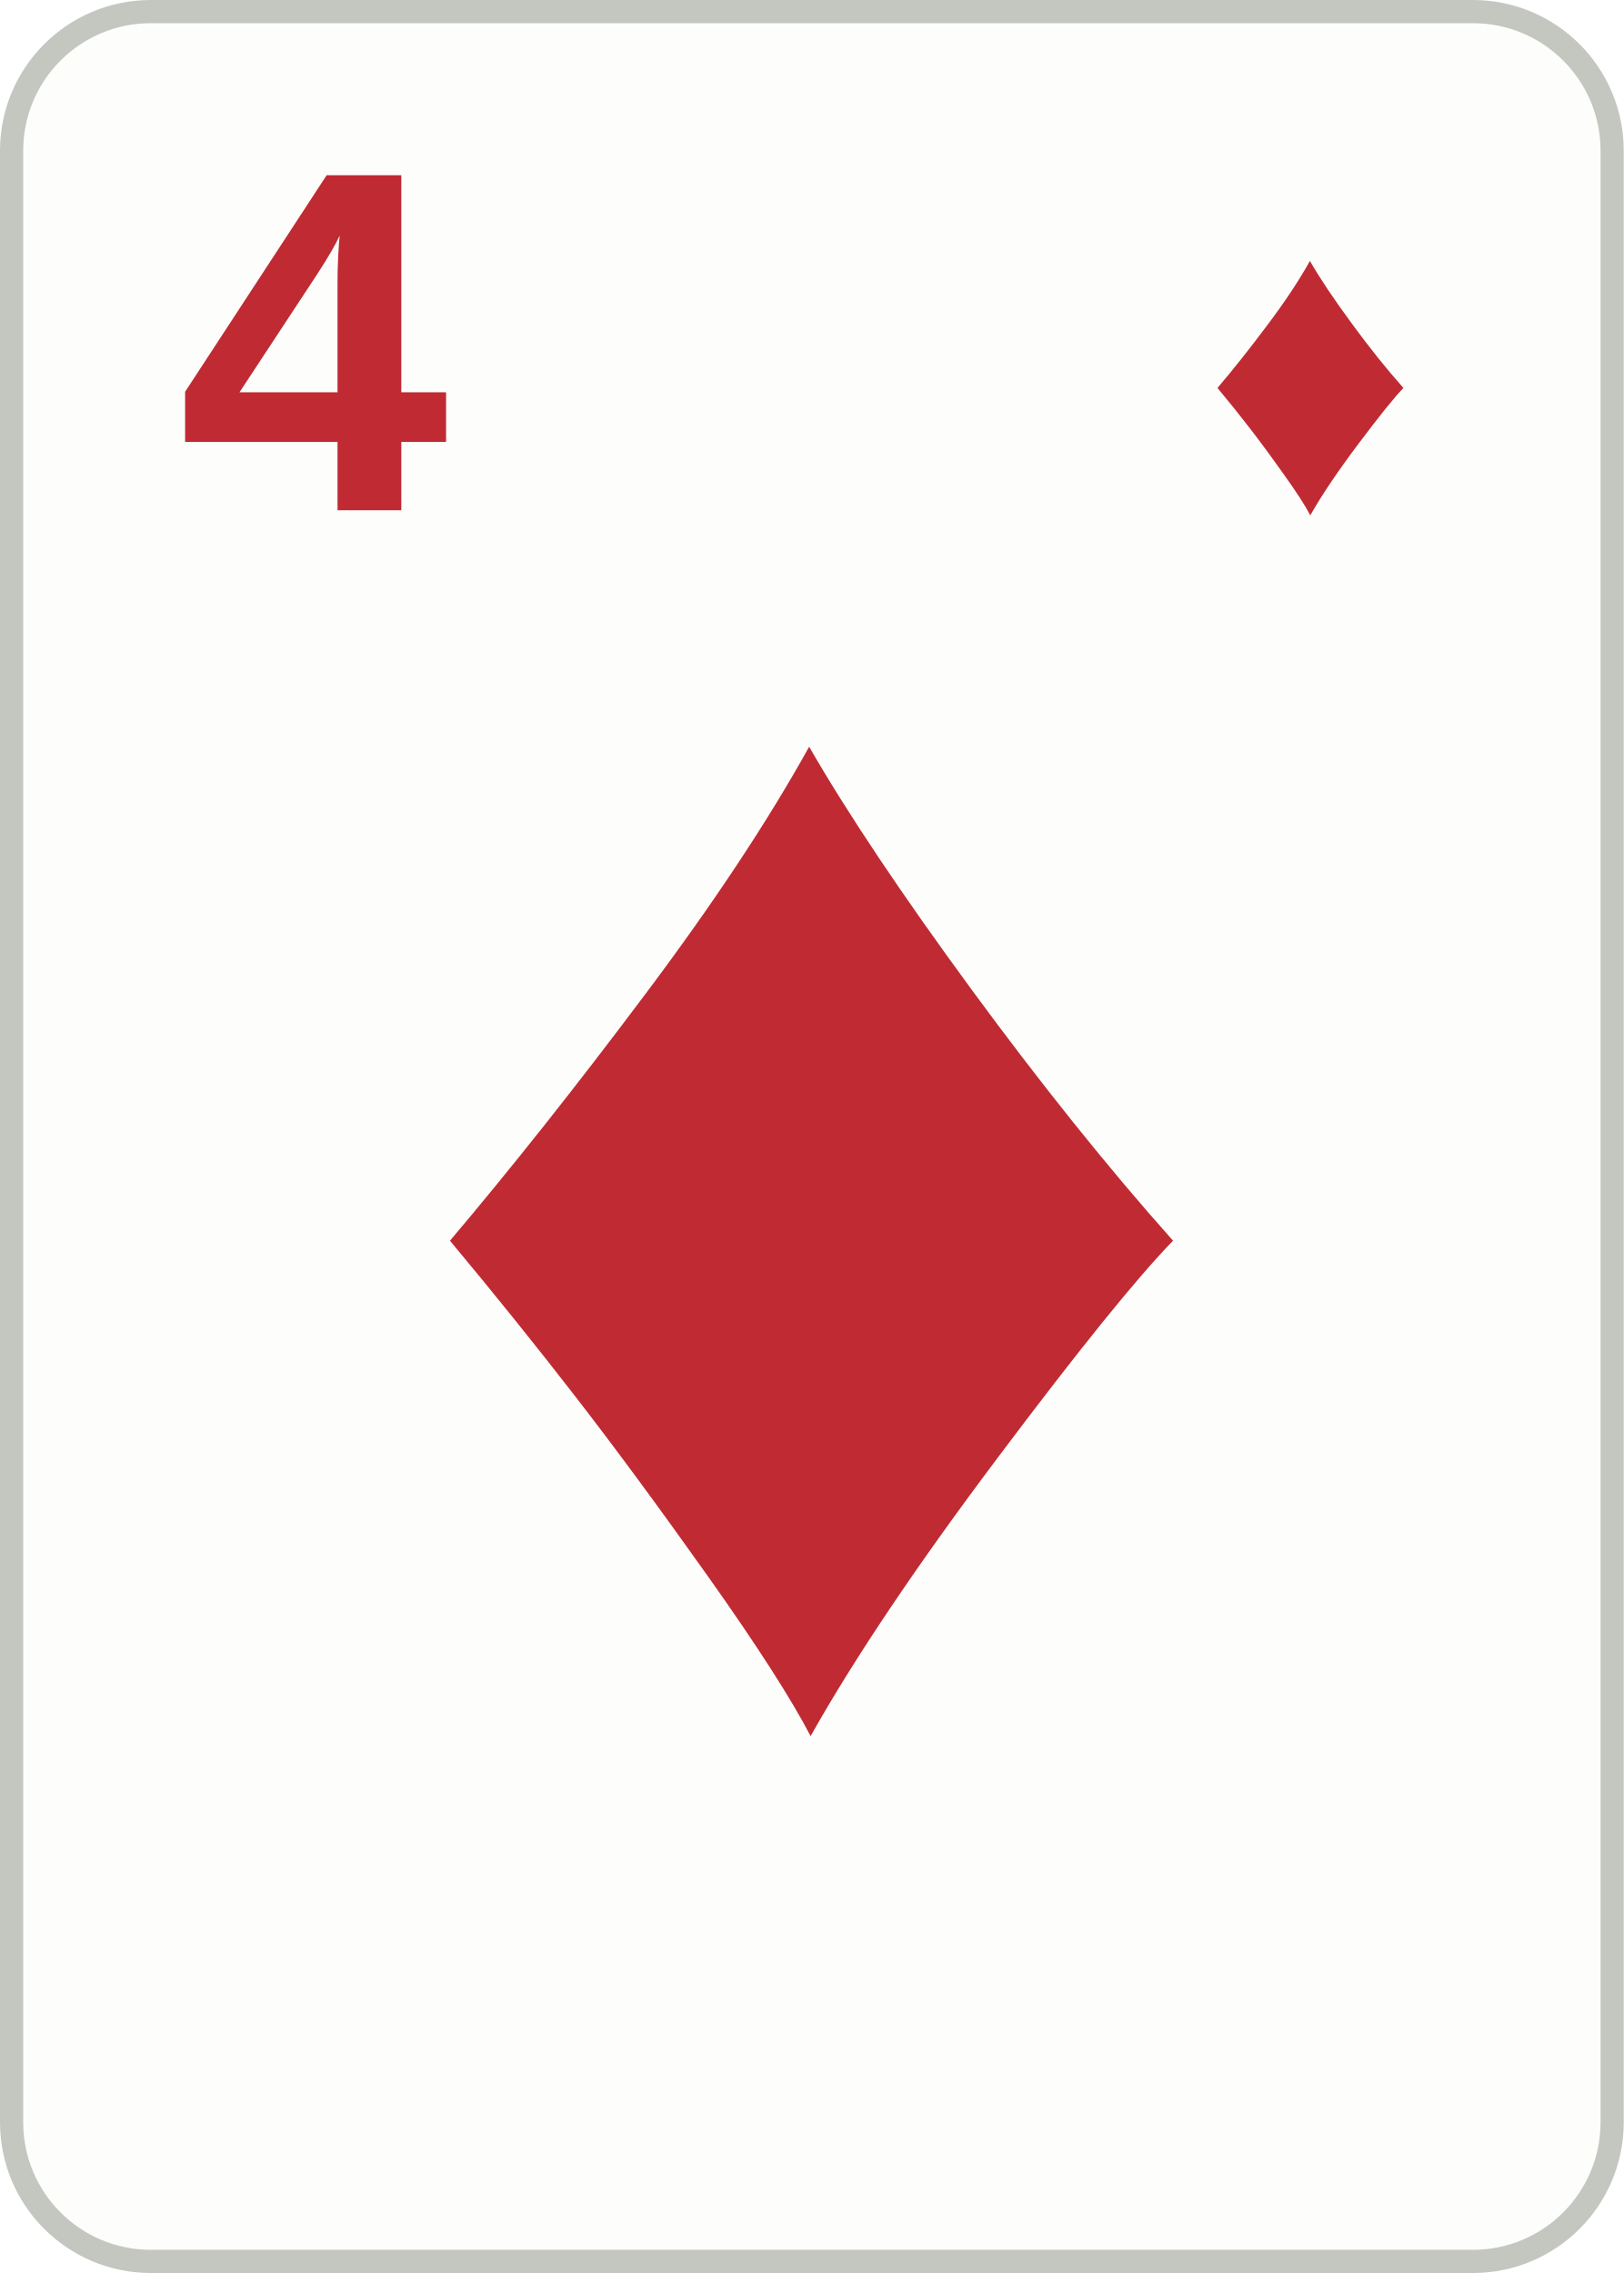
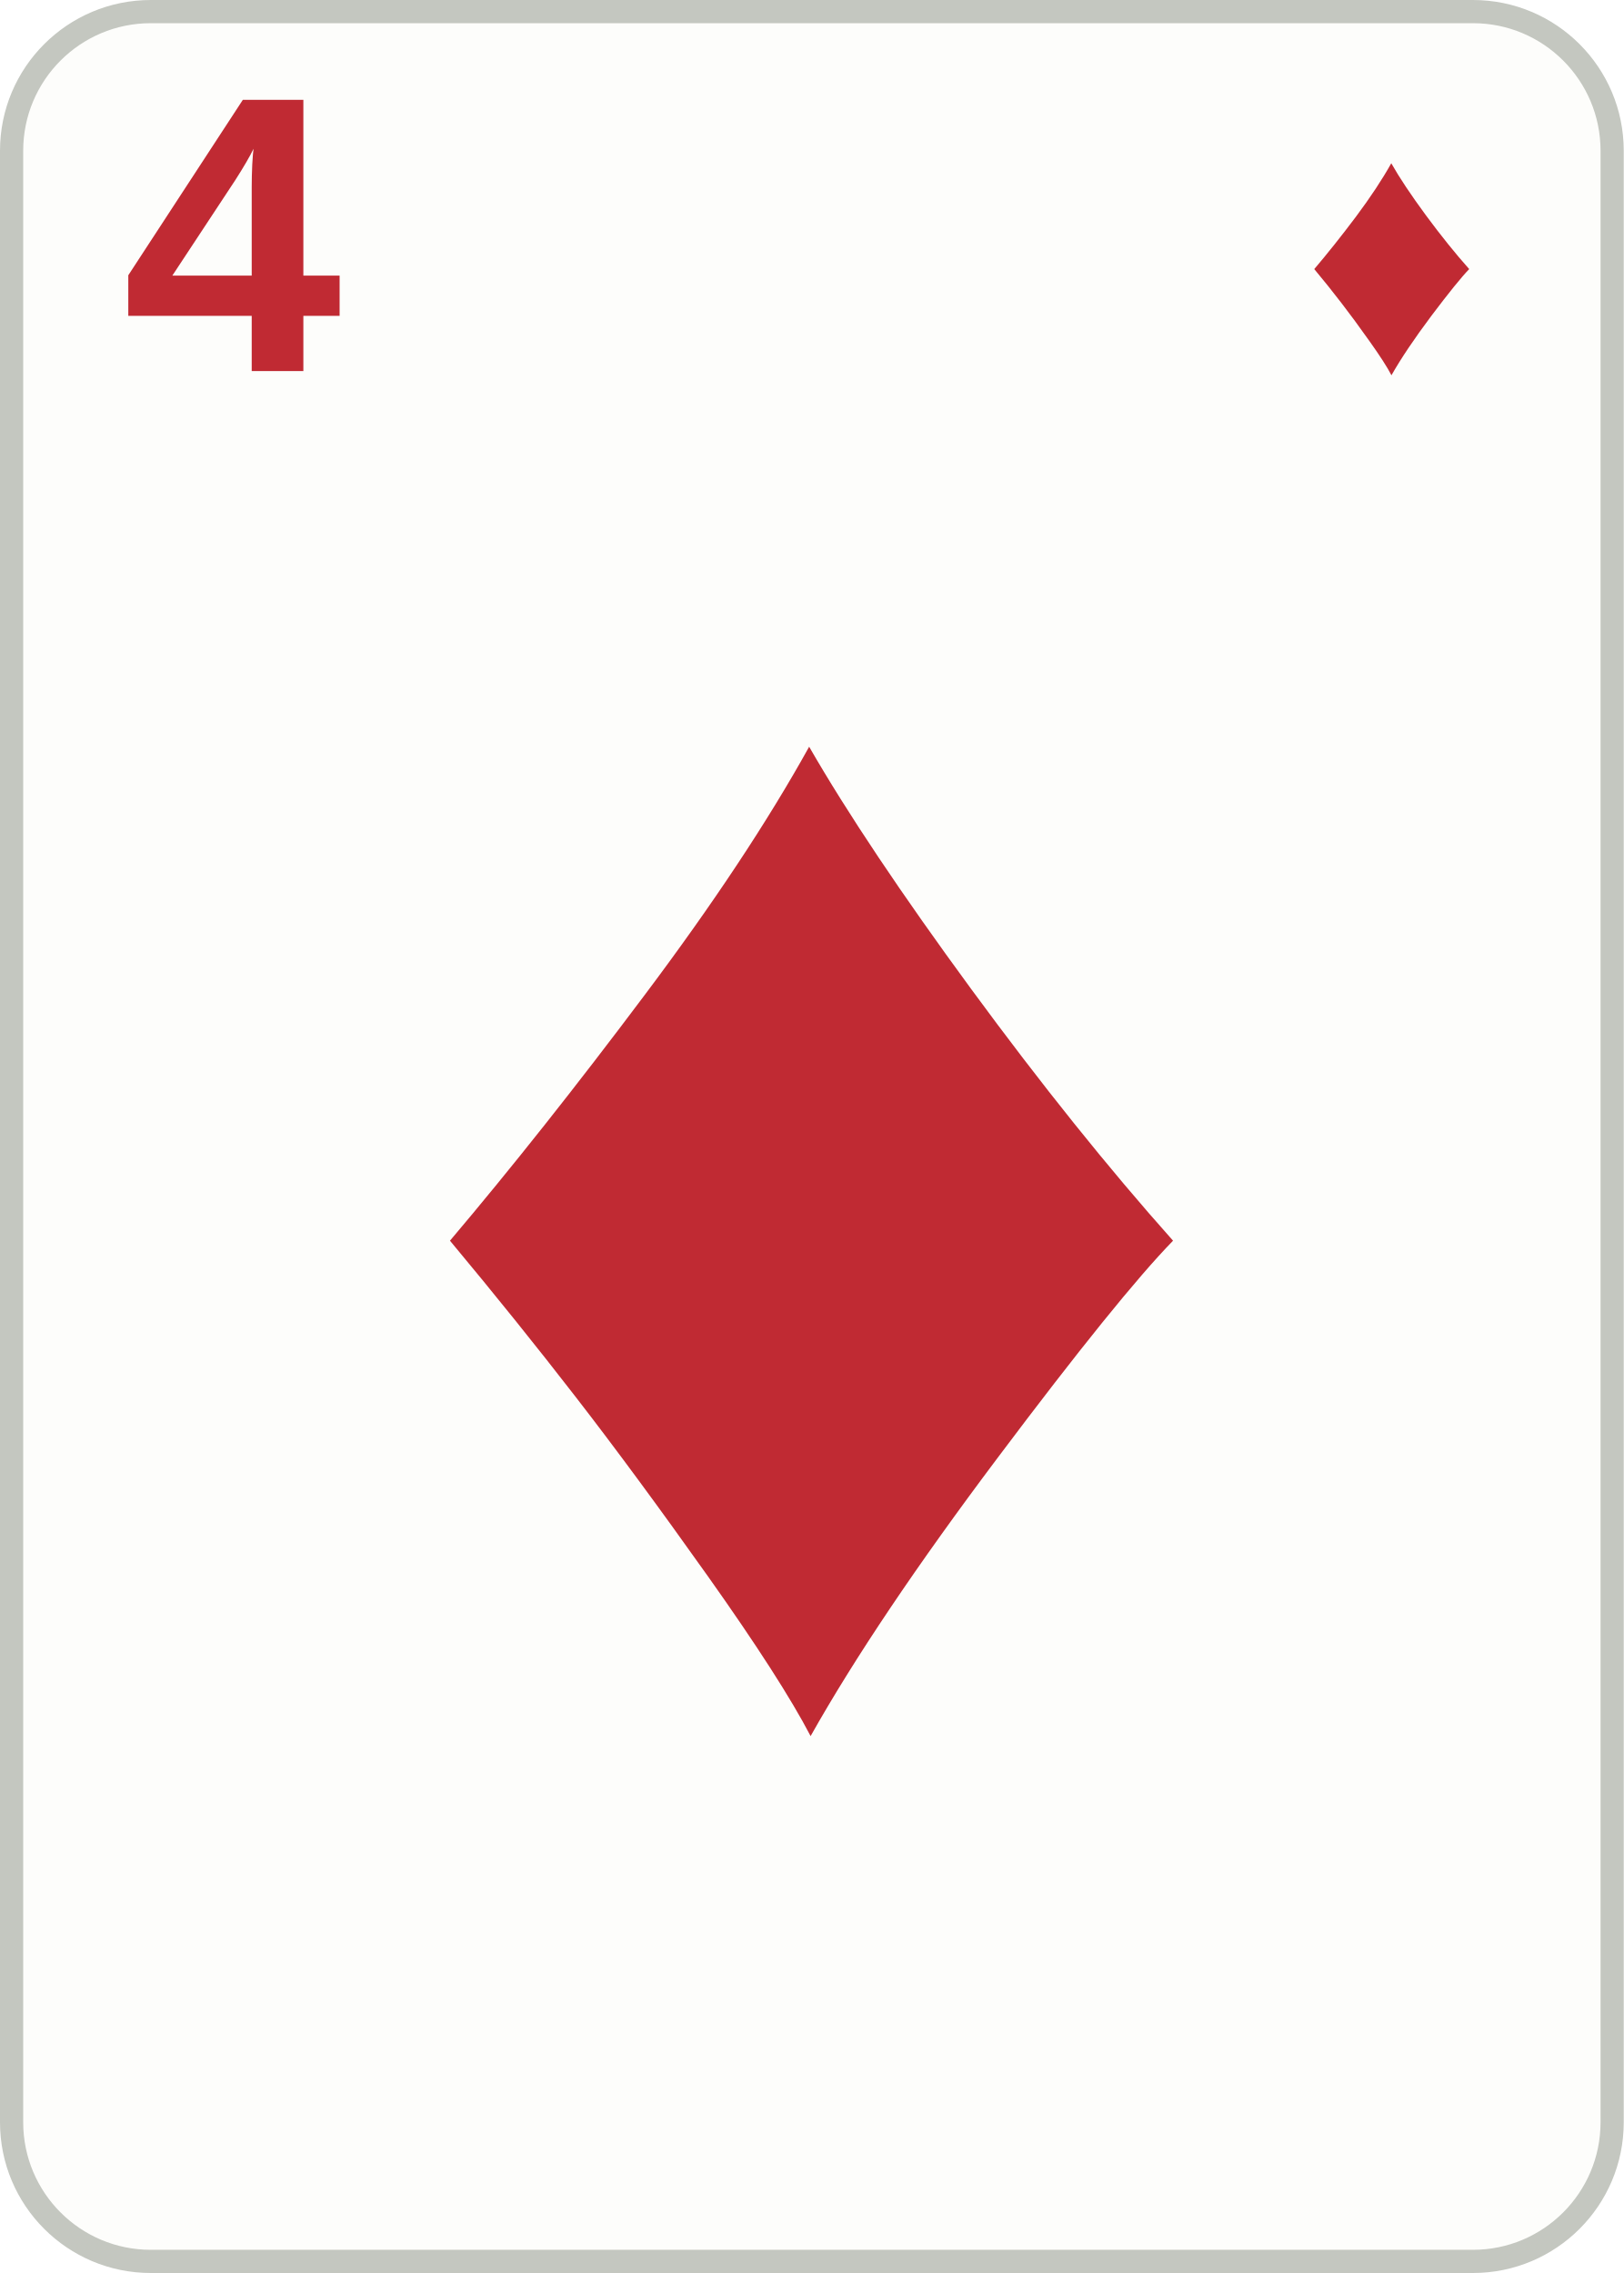
<svg xmlns="http://www.w3.org/2000/svg" viewBox="0 0 140 196">
  <rect x="1" y="1" width="138" height="194" rx="12" fill="#fdfdfb" stroke="#c4c7c0" stroke-width="2" />
  <g font-family="Arial,Helvetica,sans-serif" font-weight="700">
-     <text x="27" y="44" font-size="42" text-anchor="middle" fill="#c02a33">4</text>
-     <text x="113" y="44" font-size="36" text-anchor="middle" fill="#c02a33">♦</text>
+     <text x="20" y="32" font-size="34" text-anchor="middle" fill="#c02a33">4</text>
+     <text x="120" y="32" font-size="30" text-anchor="middle" fill="#c02a33">♦</text>
    <text x="70" y="148" font-size="140" text-anchor="middle" fill="#c02a33">♦</text>
  </g>
</svg>
